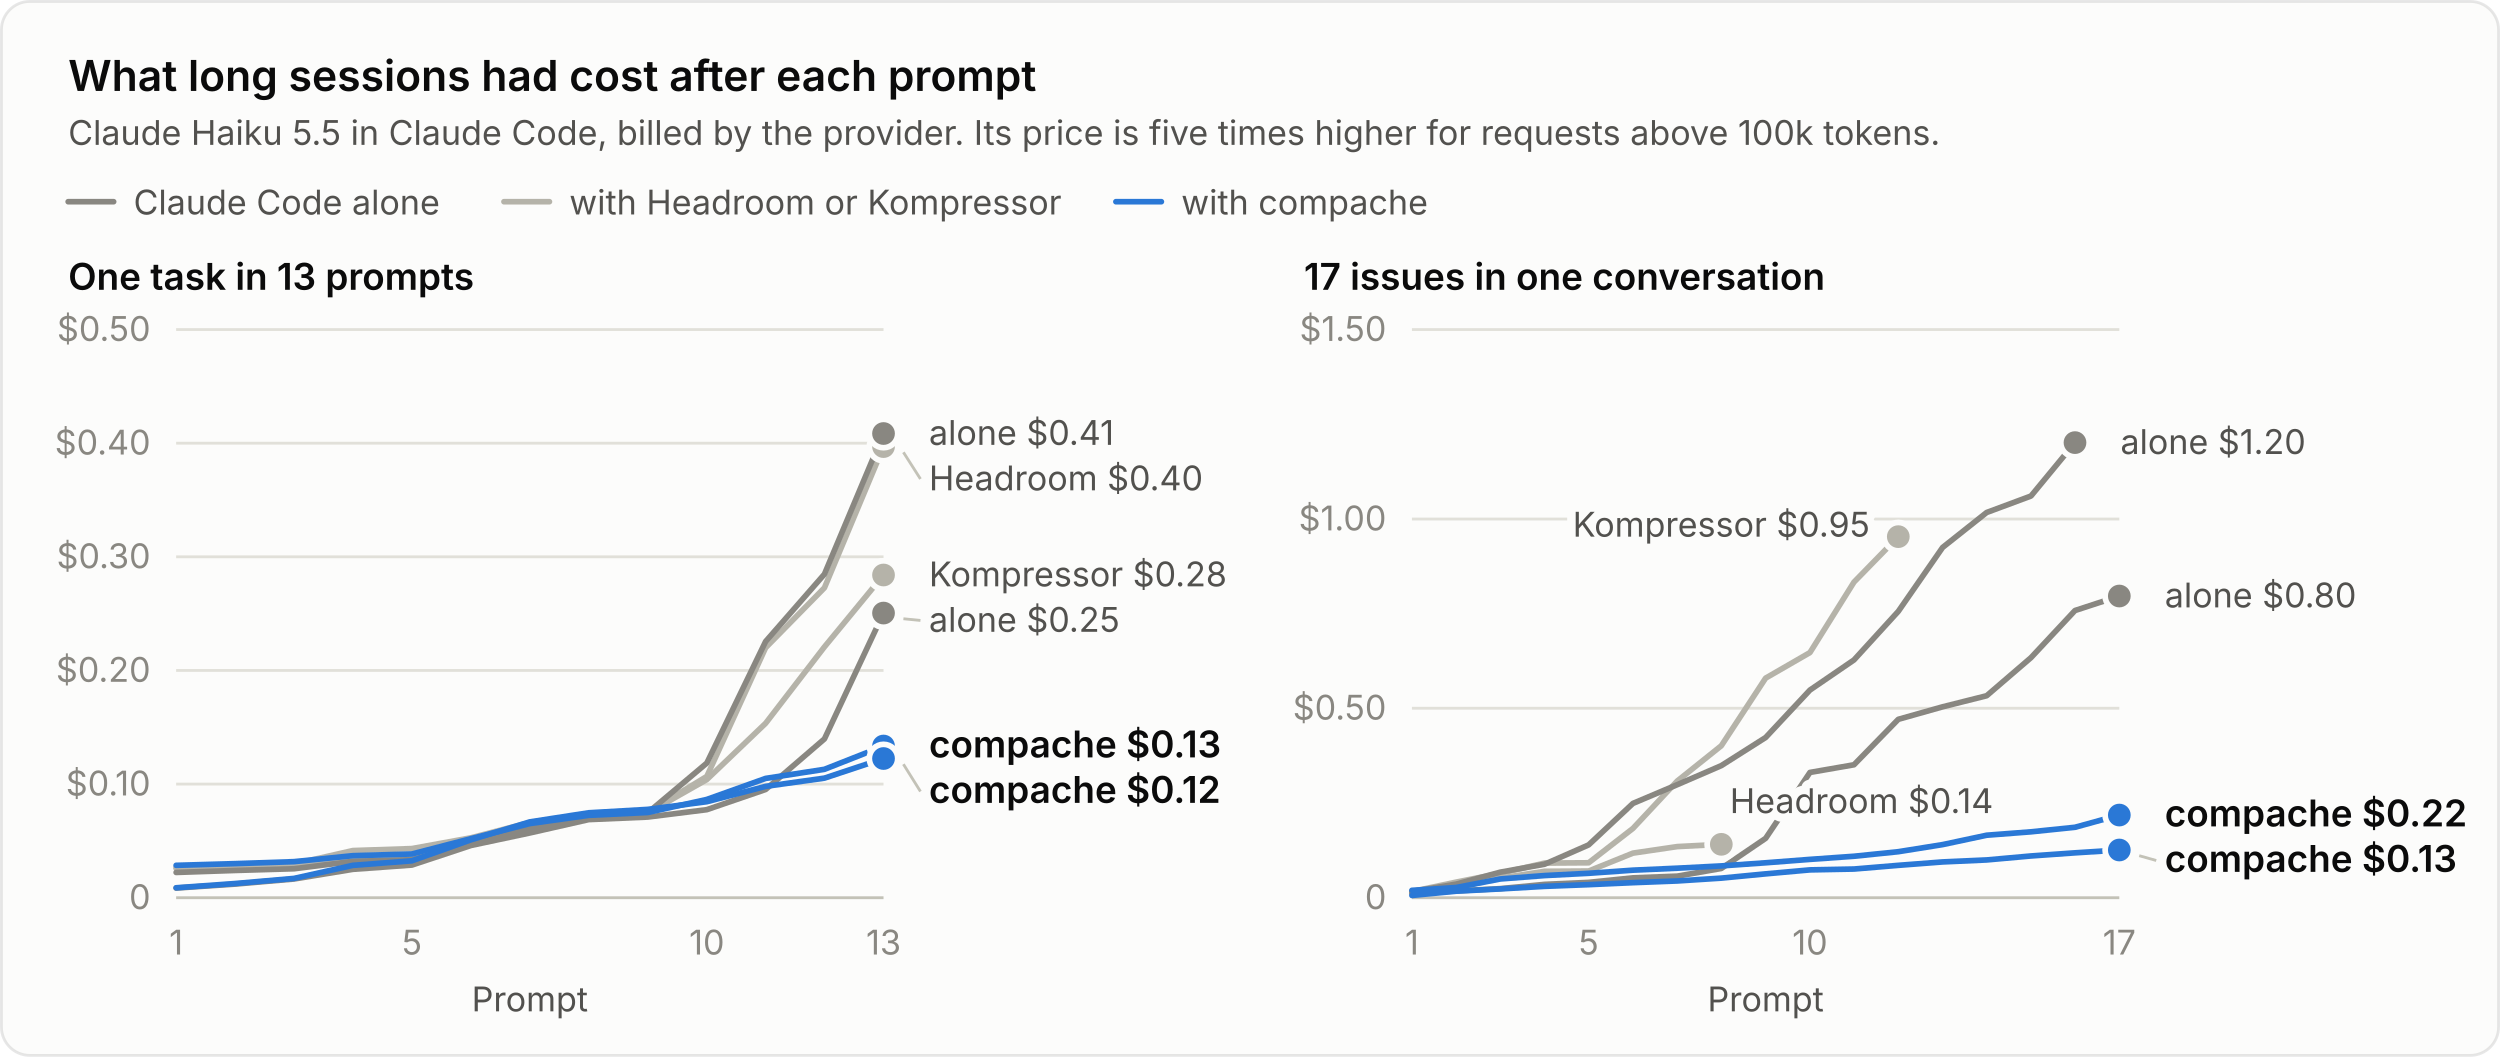
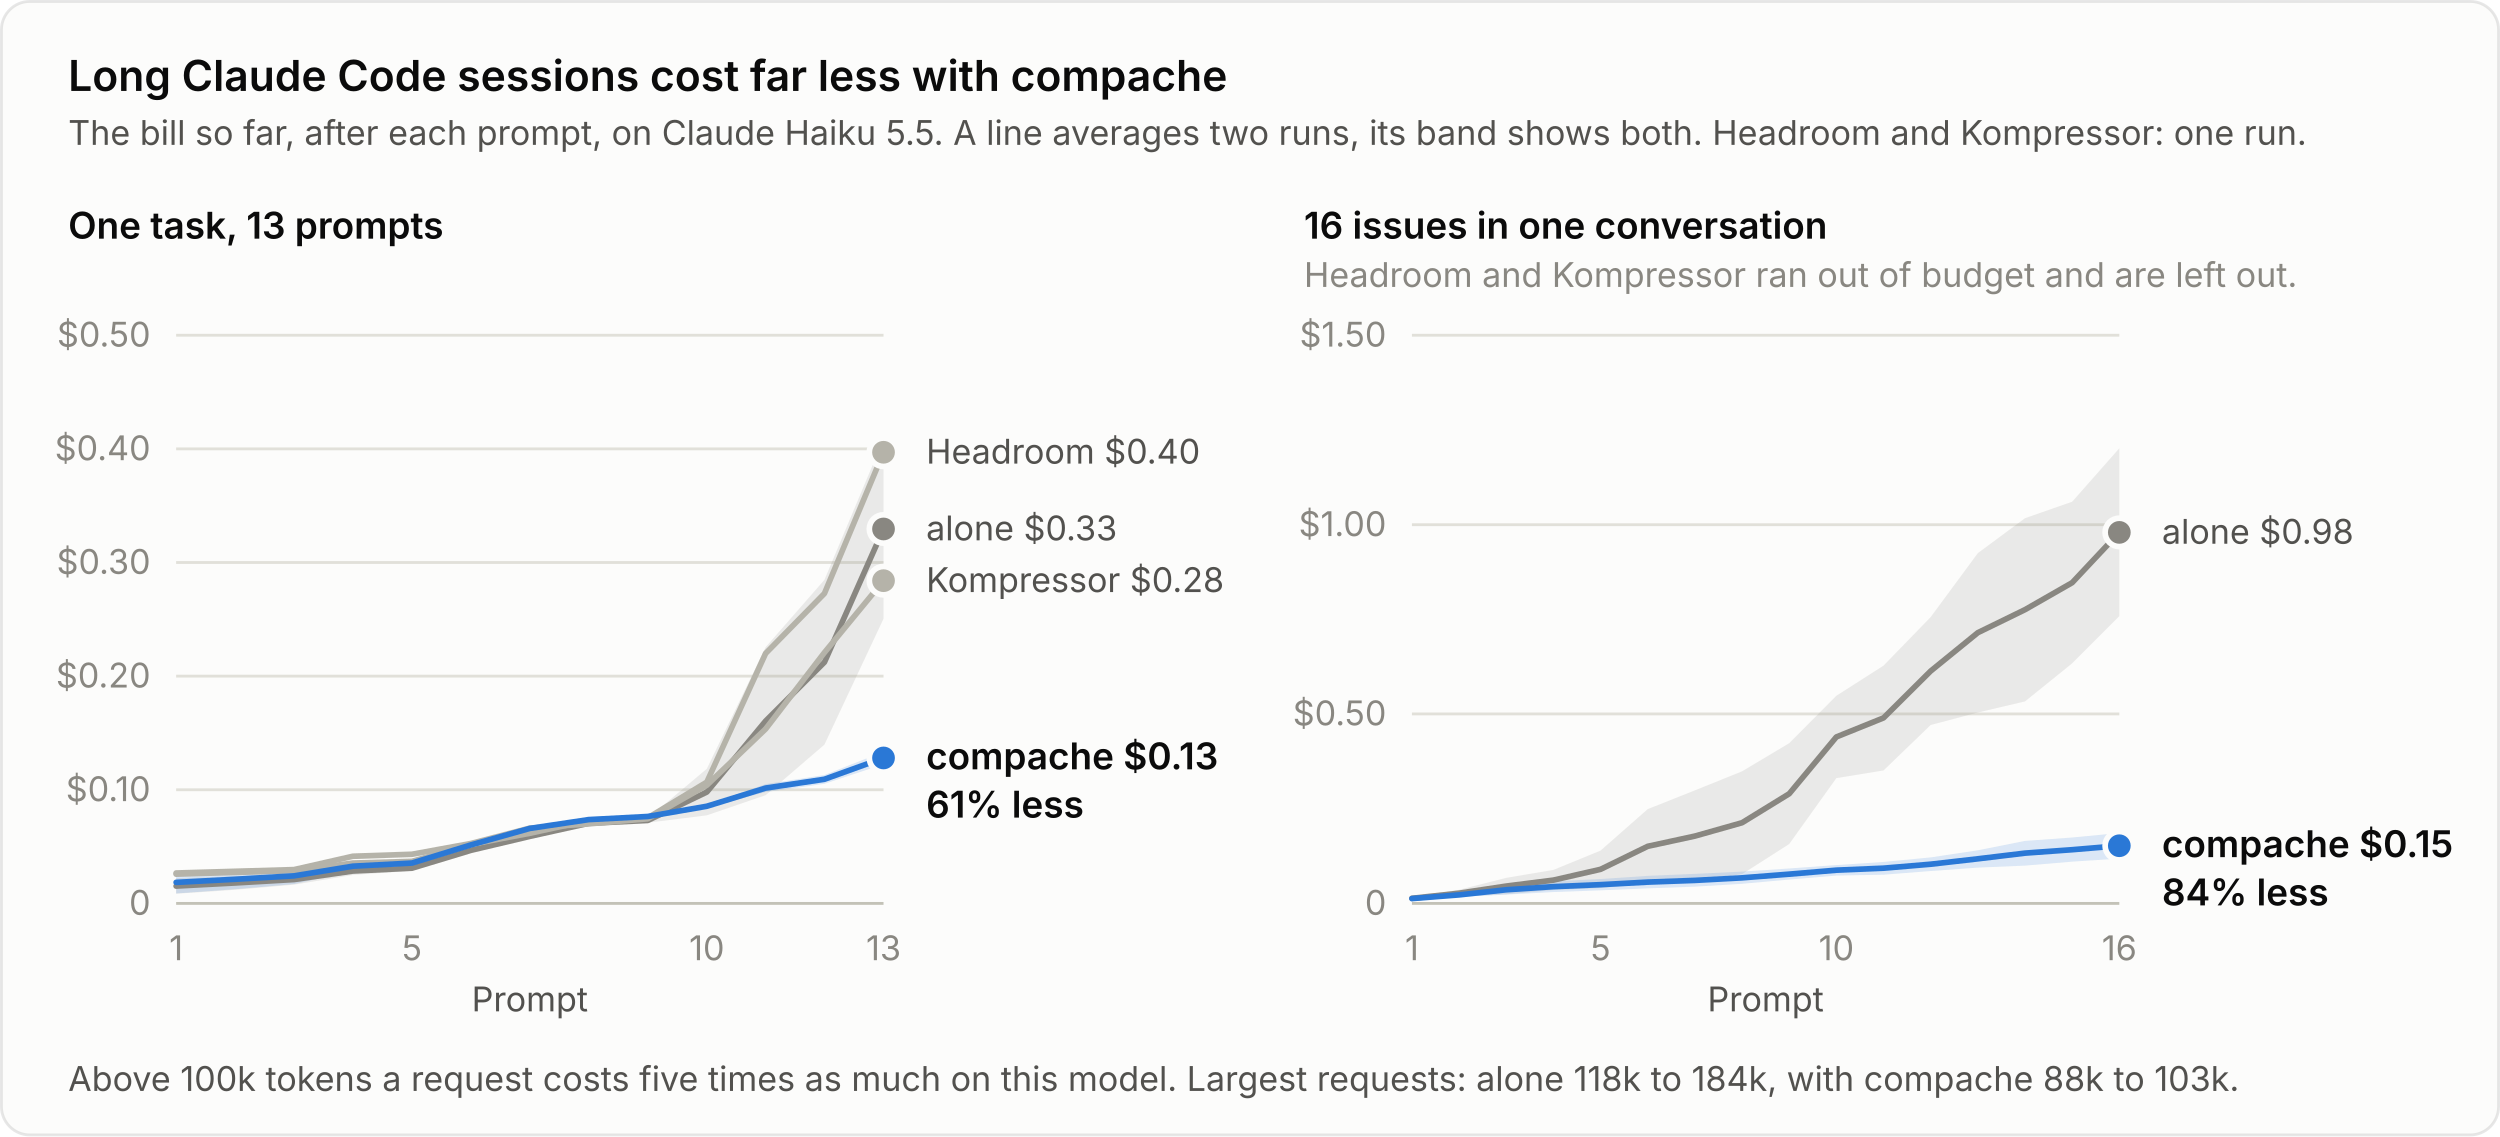
- <svg xmlns="http://www.w3.org/2000/svg" width="880" height="372" viewBox="0 0 880 372" role="img" aria-labelledby="t d">
+ <svg xmlns="http://www.w3.org/2000/svg" width="880" height="400" viewBox="0 0 880 400" role="img" aria-labelledby="t d">
  <style>
text{font-family:system-ui,-apple-system,"Segoe UI",sans-serif;font-size:12px;fill:#0b0b0b}
.surface{fill:#fcfcfb;stroke:rgba(11,11,11,.1)}
.t2{fill:#52514e}.tm{fill:#898781}.b{font-weight:600}.h{font-size:13px;font-weight:600}.big{font-size:15px;font-weight:600}
.grid{stroke:#e1e0d9}.axis{stroke:#c3c2b7}.box{fill:none;stroke:#c3c2b7}
.c{fill:#2a78d6}.cs{stroke:#2a78d6}.n{fill:#898781}.ns{stroke:#898781}.o{fill:#eb6834}.os{stroke:#eb6834}
.cell{fill:#e1e0d9}.ring{stroke:#fcfcfb;stroke-width:2}.line{fill:none;stroke-width:2;stroke-linecap:round;stroke-linejoin:round}
.arc{fill:none;stroke-width:1.75;stroke-linecap:round}
@media (prefers-color-scheme:dark){
text{fill:#f0efec}.surface{fill:#1a1a19;stroke:rgba(255,255,255,.1)}.t2{fill:#c3c2b7}
.grid{stroke:#2c2c2a}.axis{stroke:#383835}.box{stroke:#52514e}
.c{fill:#3987e5}.cs{stroke:#3987e5}.o{fill:#d95926}.os{stroke:#d95926}
.cell{fill:#383835}.ring{stroke:#1a1a19}
}
</style>
-   <rect class="surface" x=".5" y=".5" width="879" height="371" rx="10" />
-   <style>.n2s{stroke:#b5b3a9}.n2{fill:#b5b3a9}.over{paint-order:stroke;stroke-width:6;stroke-linejoin:round}@media (prefers-color-scheme:dark){.n2s{stroke:#66655f}.n2{fill:#66655f}}</style>
-   <text x="24.0" y="32.0" class="big">What long sessions had cost after each prompt</text>
-   <text x="24.0" y="51.0" class="t2">Claude Haiku 5.5 in Claude Code, billed by the provider. Its price is five times higher for requests above 100k tokens.</text>
-   <path class="line ns" d="M24,71 h16" />
-   <text x="47.0" y="75.5" class="t2">Claude Code alone</text>
-   <path class="line n2s" d="M177.4,71 h16" />
-   <text x="200.4" y="75.5" class="t2">with Headroom or Kompressor</text>
-   <path class="line cs" d="M392.8,71 h16" />
-   <text x="415.8" y="75.5" class="t2">with compache</text>
-   <text x="24.0" y="102.0" class="h">One task in 13 prompts</text>
-   <line class="axis" x1="62.0" x2="311.0" y1="316.0" y2="316.0" />
-   <text x="53.0" y="320.0" class="tm" text-anchor="end">0</text>
-   <line class="grid" x1="62.0" x2="311.0" y1="276.0" y2="276.0" />
-   <text x="53.0" y="280.0" class="tm" text-anchor="end">$0.10</text>
-   <line class="grid" x1="62.0" x2="311.0" y1="236.0" y2="236.0" />
-   <text x="53.0" y="240.0" class="tm" text-anchor="end">$0.20</text>
-   <line class="grid" x1="62.0" x2="311.0" y1="196.0" y2="196.0" />
-   <text x="53.0" y="200.0" class="tm" text-anchor="end">$0.30</text>
-   <line class="grid" x1="62.0" x2="311.0" y1="156.0" y2="156.0" />
-   <text x="53.0" y="160.0" class="tm" text-anchor="end">$0.40</text>
-   <line class="grid" x1="62.0" x2="311.0" y1="116.0" y2="116.0" />
-   <text x="53.0" y="120.0" class="tm" text-anchor="end">$0.50</text>
-   <text x="62.0" y="336.0" class="tm" text-anchor="middle">1</text>
-   <text x="145.0" y="336.0" class="tm" text-anchor="middle">5</text>
-   <text x="248.8" y="336.0" class="tm" text-anchor="middle">10</text>
-   <text x="311.0" y="336.0" class="tm" text-anchor="middle">13</text>
+   <rect class="surface" x=".5" y=".5" width="879" height="399" rx="10" />
+   <style>.n2s{stroke:#b5b3a9}.n2{fill:#b5b3a9}.band{opacity:.16}@media (prefers-color-scheme:dark){.n2s{stroke:#66655f}.n2{fill:#66655f}.band{opacity:.26}}</style>
+   <text x="24.0" y="32.0" class="big">Long Claude Code sessions cost far less with compache</text>
+   <text x="24.0" y="51.0" class="t2">The bill so far, after each prompt, on Claude Haiku 5.5. A line averages two runs, its band shows both. Headroom and Kompressor: one run.</text>
+   <text x="24.0" y="84.0" class="h">One task, 13 prompts</text>
+   <line class="axis" x1="62.0" x2="311.0" y1="318.0" y2="318.0" />
+   <text x="53.0" y="322.0" class="tm" text-anchor="end">0</text>
+   <line class="grid" x1="62.0" x2="311.0" y1="278.0" y2="278.0" />
+   <text x="53.0" y="282.0" class="tm" text-anchor="end">$0.10</text>
+   <line class="grid" x1="62.0" x2="311.0" y1="238.0" y2="238.0" />
+   <text x="53.0" y="242.0" class="tm" text-anchor="end">$0.20</text>
+   <line class="grid" x1="62.0" x2="311.0" y1="198.0" y2="198.0" />
+   <text x="53.0" y="202.0" class="tm" text-anchor="end">$0.30</text>
+   <line class="grid" x1="62.0" x2="311.0" y1="158.0" y2="158.0" />
+   <text x="53.0" y="162.0" class="tm" text-anchor="end">$0.40</text>
+   <line class="grid" x1="62.0" x2="311.0" y1="118.0" y2="118.0" />
+   <text x="53.0" y="122.0" class="tm" text-anchor="end">$0.50</text>
+   <text x="62.0" y="338.0" class="tm" text-anchor="middle">1</text>
+   <text x="145.0" y="338.0" class="tm" text-anchor="middle">5</text>
+   <text x="248.8" y="338.0" class="tm" text-anchor="middle">10</text>
+   <text x="311.0" y="338.0" class="tm" text-anchor="middle">13</text>
  <text x="186.5" y="356.0" class="t2" text-anchor="middle">Prompt</text>
-   <polyline class="line n2s" points="62.0,305.7 82.8,305.1 103.5,304.5 124.2,301.8 145.0,301.2 165.8,295.2 186.5,291.3 207.2,286.8 228.0,285.9 248.8,273.3 269.5,228.0 290.2,206.9 311.0,157.2" />
-   <polyline class="line n2s" points="62.0,305.3 82.8,304.7 103.5,304.1 124.2,299.4 145.0,298.7 165.8,294.9 186.5,289.5 207.2,288.0 228.0,286.2 248.8,274.4 269.5,254.6 290.2,227.7 311.0,202.4" />
-   <polyline class="line ns" points="62.0,307.1 82.8,306.4 103.5,305.8 124.2,303.2 145.0,302.6 165.8,297.0 186.5,291.7 207.2,287.1 228.0,286.1 248.8,268.6 269.5,225.8 290.2,202.1 311.0,152.6" />
-   <polyline class="line ns" points="62.0,312.6 82.8,311.2 103.5,309.4 124.2,306.0 145.0,304.5 165.8,297.6 186.5,293.2 207.2,288.5 228.0,287.6 248.8,285.0 269.5,277.9 290.2,260.1 311.0,215.8" />
-   <polyline class="line cs" points="62.0,304.6 82.8,304.0 103.5,303.3 124.2,301.2 145.0,300.6 165.8,295.2 186.5,289.9 207.2,287.0 228.0,286.0 248.8,281.4 269.5,274.0 290.2,270.8 311.0,262.6" />
-   <polyline class="line cs" points="62.0,312.5 82.8,311.0 103.5,309.2 124.2,304.6 145.0,303.0 165.8,295.6 186.5,289.3 207.2,286.1 228.0,284.9 248.8,282.2 269.5,276.8 290.2,273.9 311.0,267.0" />
-   <circle class="n2 ring" cx="311.0" cy="157.2" r="5" />
-   <circle class="n2 ring" cx="311.0" cy="202.4" r="5" />
-   <circle class="n ring" cx="311.0" cy="152.6" r="5" />
-   <circle class="n ring" cx="311.0" cy="215.8" r="5" />
-   <circle class="c ring" cx="311.0" cy="262.6" r="5" />
-   <circle class="c ring" cx="311.0" cy="267.0" r="5" />
-   <text x="327.0" y="156.6" class="t2">alone $0.41</text>
-   <line class="axis" x1="318.0" y1="159.2" x2="324.0" y2="168.6" />
-   <text x="327.0" y="172.6" class="t2">Headroom $0.40</text>
-   <text x="327.0" y="206.4" class="t2">Kompressor $0.28</text>
-   <line class="axis" x1="318.0" y1="217.8" x2="324.0" y2="218.4" />
-   <text x="327.0" y="222.4" class="t2">alone $0.25</text>
-   <text x="327.0" y="266.6" class="h">compache $0.13</text>
-   <line class="axis" x1="318.0" y1="269.0" x2="324.0" y2="278.6" />
-   <text x="327.0" y="282.6" class="h">compache $0.12</text>
-   <text x="459.0" y="102.0" class="h">17 issues in one conversation</text>
-   <line class="axis" x1="497.0" x2="746.0" y1="316.0" y2="316.0" />
-   <text x="488.0" y="320.0" class="tm" text-anchor="end">0</text>
-   <line class="grid" x1="497.0" x2="746.0" y1="249.3" y2="249.3" />
-   <text x="488.0" y="253.3" class="tm" text-anchor="end">$0.50</text>
-   <line class="grid" x1="497.0" x2="746.0" y1="182.7" y2="182.7" />
-   <text x="488.0" y="186.7" class="tm" text-anchor="end">$1.00</text>
-   <line class="grid" x1="497.0" x2="746.0" y1="116.0" y2="116.0" />
-   <text x="488.0" y="120.0" class="tm" text-anchor="end">$1.50</text>
-   <text x="497.0" y="336.0" class="tm" text-anchor="middle">1</text>
-   <text x="559.2" y="336.0" class="tm" text-anchor="middle">5</text>
-   <text x="637.1" y="336.0" class="tm" text-anchor="middle">10</text>
-   <text x="746.0" y="336.0" class="tm" text-anchor="middle">17</text>
+   <polygon class="band n" points="62.0,309.1 82.8,308.4 103.5,307.8 124.2,305.2 145.0,304.6 165.8,299.0 186.5,293.7 207.2,289.1 228.0,288.1 248.8,270.6 269.5,227.8 290.2,204.1 311.0,154.6 311.0,217.8 290.2,262.1 269.5,279.9 248.8,287.0 228.0,289.6 207.2,290.5 186.5,295.2 165.8,299.6 145.0,306.5 124.2,308.0 103.5,311.4 82.8,313.2 62.0,314.6" />
+   <polygon class="band c" points="62.0,306.6 82.8,306.0 103.5,305.3 124.2,303.2 145.0,302.6 165.8,297.2 186.5,291.3 207.2,288.1 228.0,286.9 248.8,283.4 269.5,276.0 290.2,272.8 311.0,264.6 311.0,269.0 290.2,275.9 269.5,278.8 248.8,284.2 228.0,288.0 207.2,289.0 186.5,291.9 165.8,297.6 145.0,305.0 124.2,306.6 103.5,311.2 82.8,313.0 62.0,314.5" />
+   <polyline class="line ns" points="62.0,311.9 82.8,310.8 103.5,309.6 124.2,306.6 145.0,305.6 165.8,299.3 186.5,294.4 207.2,289.8 228.0,288.8 248.8,278.8 269.5,253.8 290.2,233.1 311.0,186.2" />
+   <polyline class="line n2s" points="62.0,307.7 82.8,307.1 103.5,306.5 124.2,303.8 145.0,303.2 165.8,297.2 186.5,293.3 207.2,288.8 228.0,287.9 248.8,275.3 269.5,230.0 290.2,208.9 311.0,159.2" />
+   <polyline class="line n2s" points="62.0,307.3 82.8,306.7 103.5,306.1 124.2,301.4 145.0,300.7 165.8,296.9 186.5,291.5 207.2,290.0 228.0,288.2 248.8,276.4 269.5,256.6 290.2,229.7 311.0,204.4" />
+   <polyline class="line cs" points="62.0,310.6 82.8,309.5 103.5,308.3 124.2,304.9 145.0,303.8 165.8,297.4 186.5,291.6 207.2,288.5 228.0,287.4 248.8,283.8 269.5,277.4 290.2,274.3 311.0,266.8" />
+   <circle class="n2 ring" cx="311.0" cy="159.2" r="5" />
+   <text x="326.0" y="163.2" class="t2">Headroom $0.40</text>
+   <circle class="n ring" cx="311.0" cy="186.2" r="5" />
+   <text x="326.0" y="190.2" class="t2">alone $0.33</text>
+   <circle class="n2 ring" cx="311.0" cy="204.4" r="5" />
+   <text x="326.0" y="208.4" class="t2">Kompressor $0.28</text>
+   <circle class="c ring" cx="311.0" cy="266.8" r="5" />
+   <text x="326.0" y="270.8" class="h">compache $0.13</text>
+   <text x="326.0" y="287.8" class="h">61% less</text>
+   <text x="459.0" y="84.0" class="h">16 issues in one conversation</text>
+   <line class="axis" x1="497.0" x2="746.0" y1="318.0" y2="318.0" />
+   <text x="488.0" y="322.0" class="tm" text-anchor="end">0</text>
+   <line class="grid" x1="497.0" x2="746.0" y1="251.3" y2="251.3" />
+   <text x="488.0" y="255.3" class="tm" text-anchor="end">$0.50</text>
+   <line class="grid" x1="497.0" x2="746.0" y1="184.7" y2="184.7" />
+   <text x="488.0" y="188.7" class="tm" text-anchor="end">$1.00</text>
+   <line class="grid" x1="497.0" x2="746.0" y1="118.0" y2="118.0" />
+   <text x="488.0" y="122.0" class="tm" text-anchor="end">$1.50</text>
+   <text x="497.0" y="338.0" class="tm" text-anchor="middle">1</text>
+   <text x="563.4" y="338.0" class="tm" text-anchor="middle">5</text>
+   <text x="646.4" y="338.0" class="tm" text-anchor="middle">10</text>
+   <text x="746.0" y="338.0" class="tm" text-anchor="middle">16</text>
  <text x="621.5" y="356.0" class="t2" text-anchor="middle">Prompt</text>
-   <polyline class="line n2s" points="497.0,314.1 512.6,312.4 528.1,309.1 543.7,306.7 559.2,306.6 574.8,300.3 590.4,298.0 605.9,297.2" />
-   <polyline class="line n2s" points="497.0,313.8 512.6,310.5 528.1,307.4 543.7,303.8 559.2,303.7 574.8,291.6 590.4,274.9 605.9,262.5 621.5,238.7 637.1,229.7 652.6,204.9 668.2,188.9" />
-   <polyline class="line ns" points="497.0,313.8 512.6,311.2 528.1,307.0 543.7,304.2 559.2,297.4 574.8,282.8 590.4,276.2 605.9,269.5 621.5,259.6 637.1,242.9 652.6,232.3 668.2,215.2 683.8,192.7 699.3,180.4 714.9,174.6 730.4,155.8" />
-   <polyline class="line ns" points="497.0,314.5 512.6,313.6 528.1,312.8 543.7,311.3 559.2,310.6 574.8,309.0 590.4,308.4 605.9,305.7 621.5,295.1 637.1,271.9 652.6,269.2 668.2,253.2 683.8,248.8 699.3,244.9 714.9,231.5 730.4,214.9 746.0,209.8" />
-   <polyline class="line cs" points="497.0,313.4 512.6,312.4 528.1,309.4 543.7,308.2 559.2,307.4 574.8,306.3 590.4,305.6 605.9,304.8 621.5,303.7 637.1,302.5 652.6,301.4 668.2,299.8 683.8,297.3 699.3,294.0 714.9,292.8 730.4,291.2 746.0,286.9" />
-   <polyline class="line cs" points="497.0,315.2 512.6,313.7 528.1,312.9 543.7,312.0 559.2,311.4 574.8,310.7 590.4,310.1 605.9,309.1 621.5,307.6 637.1,306.2 652.6,305.9 668.2,304.6 683.8,303.4 699.3,302.7 714.9,301.3 730.4,300.2 746.0,299.2" />
-   <circle class="n2 ring" cx="605.9" cy="297.2" r="5" />
-   <circle class="n2 ring" cx="668.2" cy="188.9" r="5" />
-   <circle class="n ring" cx="730.4" cy="155.8" r="5" />
-   <circle class="n ring" cx="746.0" cy="209.8" r="5" />
-   <circle class="c ring" cx="746.0" cy="286.9" r="5" />
-   <circle class="c ring" cx="746.0" cy="299.2" r="5" />
-   <text x="746.4" y="159.8" class="t2">alone $1.20</text>
-   <text x="658.2" y="188.9" class="t2 ring over" text-anchor="end">Kompressor $0.95</text>
-   <text x="762.0" y="213.8" class="t2">alone $0.80</text>
-   <text x="762.0" y="290.9" class="h">compache $0.22</text>
-   <text x="608.9" y="286.2" class="t2 ring over">Headroom $0.14</text>
-   <line class="axis" x1="753.0" y1="301.2" x2="759.0" y2="302.9" />
-   <text x="762.0" y="306.9" class="h">compache $0.13</text>
+   <polygon class="band n" points="497.0,315.8 513.6,313.2 530.2,309.0 546.8,306.2 563.4,299.4 580.0,284.8 596.6,278.2 613.2,271.5 629.8,261.6 646.4,244.9 663.0,234.3 679.6,217.2 696.2,194.7 712.8,182.4 729.4,176.6 746.0,157.8 746.0,216.9 729.4,233.5 712.8,246.9 696.2,250.8 679.6,255.2 663.0,271.2 646.4,273.9 629.8,297.1 613.2,307.7 596.6,310.4 580.0,311.0 563.4,312.6 546.8,313.3 530.2,314.8 513.6,315.6 497.0,316.5" />
+   <polygon class="band c" points="497.0,315.4 513.6,314.4 530.2,311.4 546.8,310.2 563.4,309.4 580.0,308.3 596.6,307.6 613.2,306.8 629.8,305.7 646.4,304.5 663.0,303.4 679.6,301.8 696.2,299.3 712.8,296.0 729.4,294.8 746.0,293.2 746.0,302.2 729.4,303.3 712.8,304.7 696.2,305.4 679.6,306.6 663.0,307.9 646.4,308.2 629.8,309.6 613.2,311.1 596.6,312.1 580.0,312.7 563.4,313.4 546.8,314.0 530.2,314.9 513.6,315.7 497.0,317.2" />
+   <polyline class="line ns" points="497.0,316.2 513.6,314.4 530.2,311.9 546.8,309.8 563.4,306.0 580.0,297.9 596.6,294.3 613.2,289.6 629.8,279.4 646.4,259.4 663.0,252.7 679.6,236.2 696.2,222.7 712.8,214.6 729.4,205.1 746.0,187.4" />
+   <polyline class="line cs" points="497.0,316.3 513.6,315.0 530.2,313.2 546.8,312.1 563.4,311.4 580.0,310.5 596.6,309.9 613.2,309.0 629.8,307.7 646.4,306.3 663.0,305.6 679.6,304.2 696.2,302.3 712.8,300.3 729.4,299.1 746.0,297.7" />
+   <circle class="n ring" cx="746.0" cy="187.4" r="5" />
+   <text x="761.0" y="191.4" class="t2">alone $0.98</text>
+   <circle class="c ring" cx="746.0" cy="297.7" r="5" />
+   <text x="761.0" y="301.7" class="h">compache $0.15</text>
+   <text x="761.0" y="318.7" class="h">84% less</text>
+   <text x="459.0" y="101.0" class="tm">Headroom and Kompressor ran out of budget and are left out.</text>
+   <text x="24.0" y="384.0" class="t2">Above 100k tokens a request costs five times as much on this model. Largest requests: alone 118k to 184k, with compache 88k to 103k.</text>
</svg>
